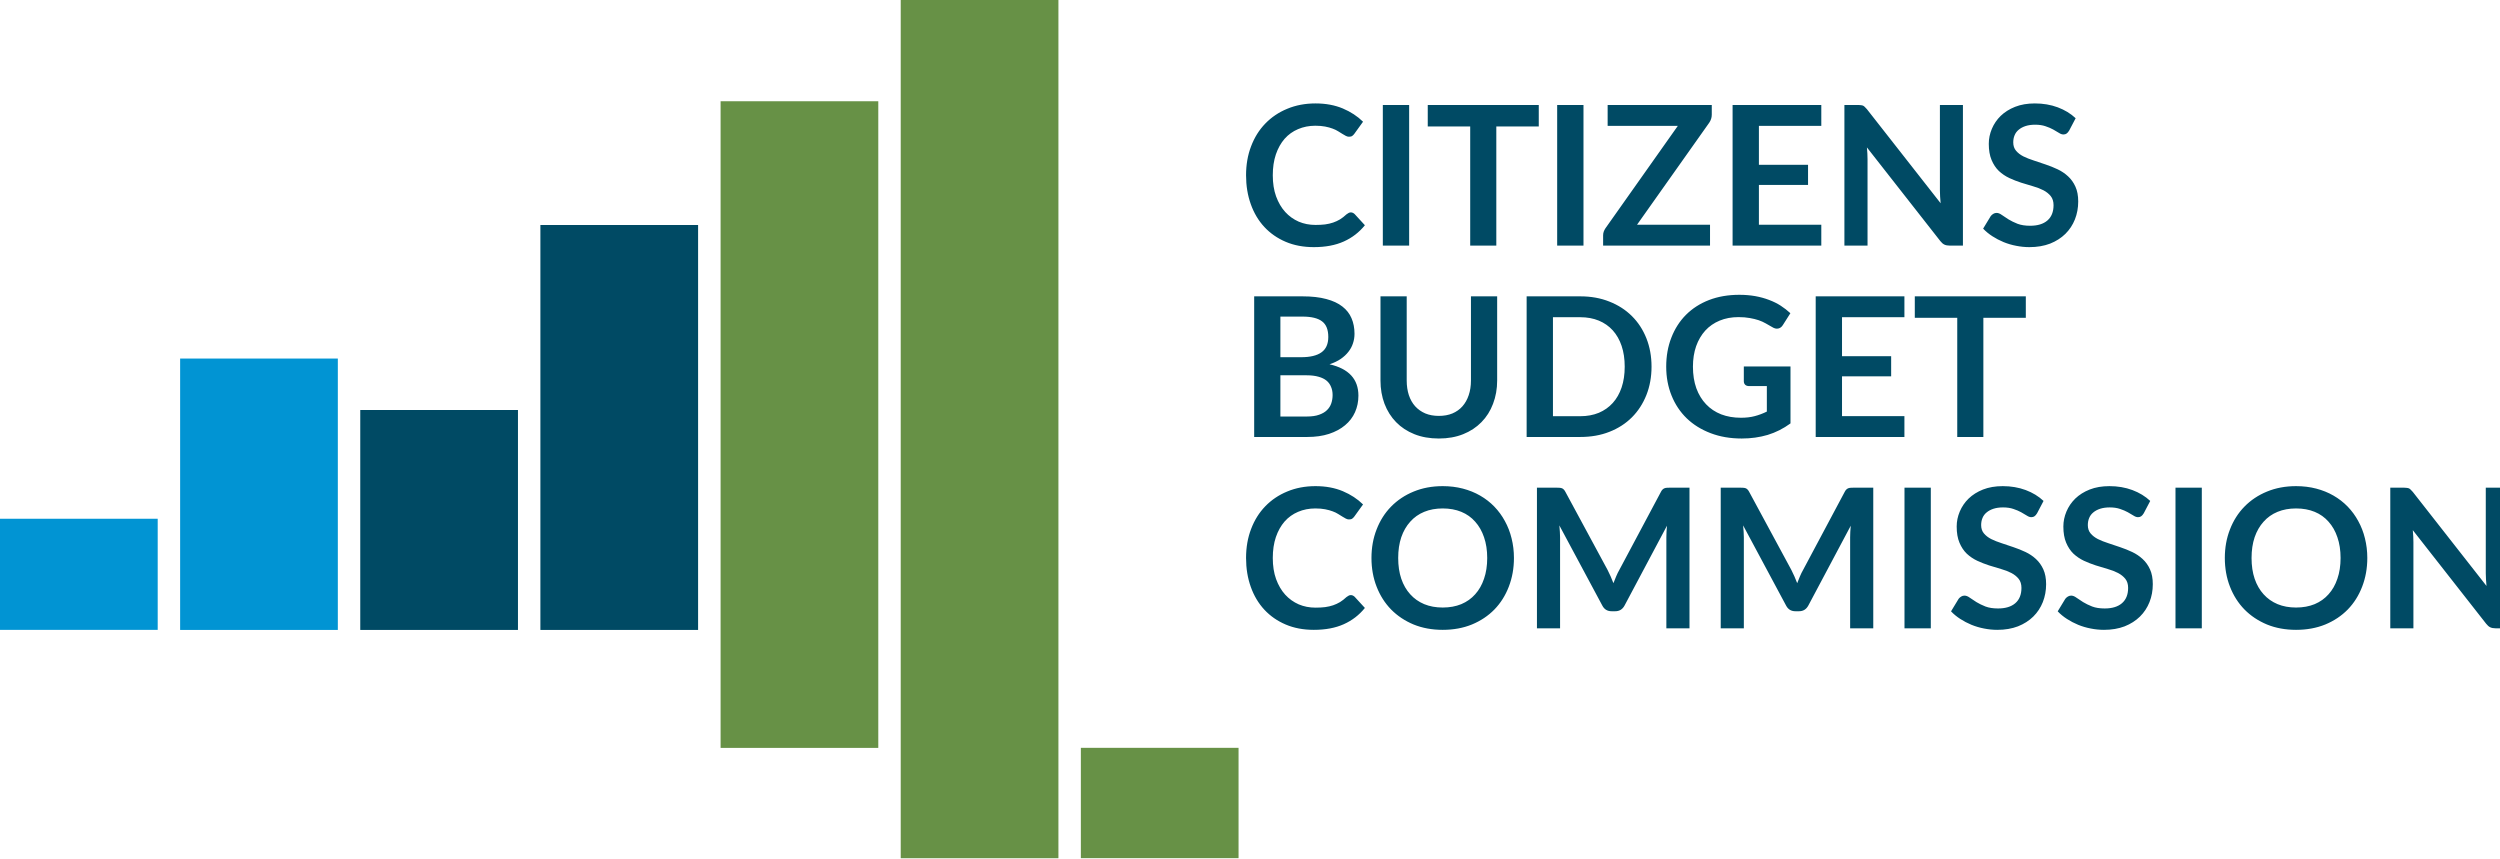
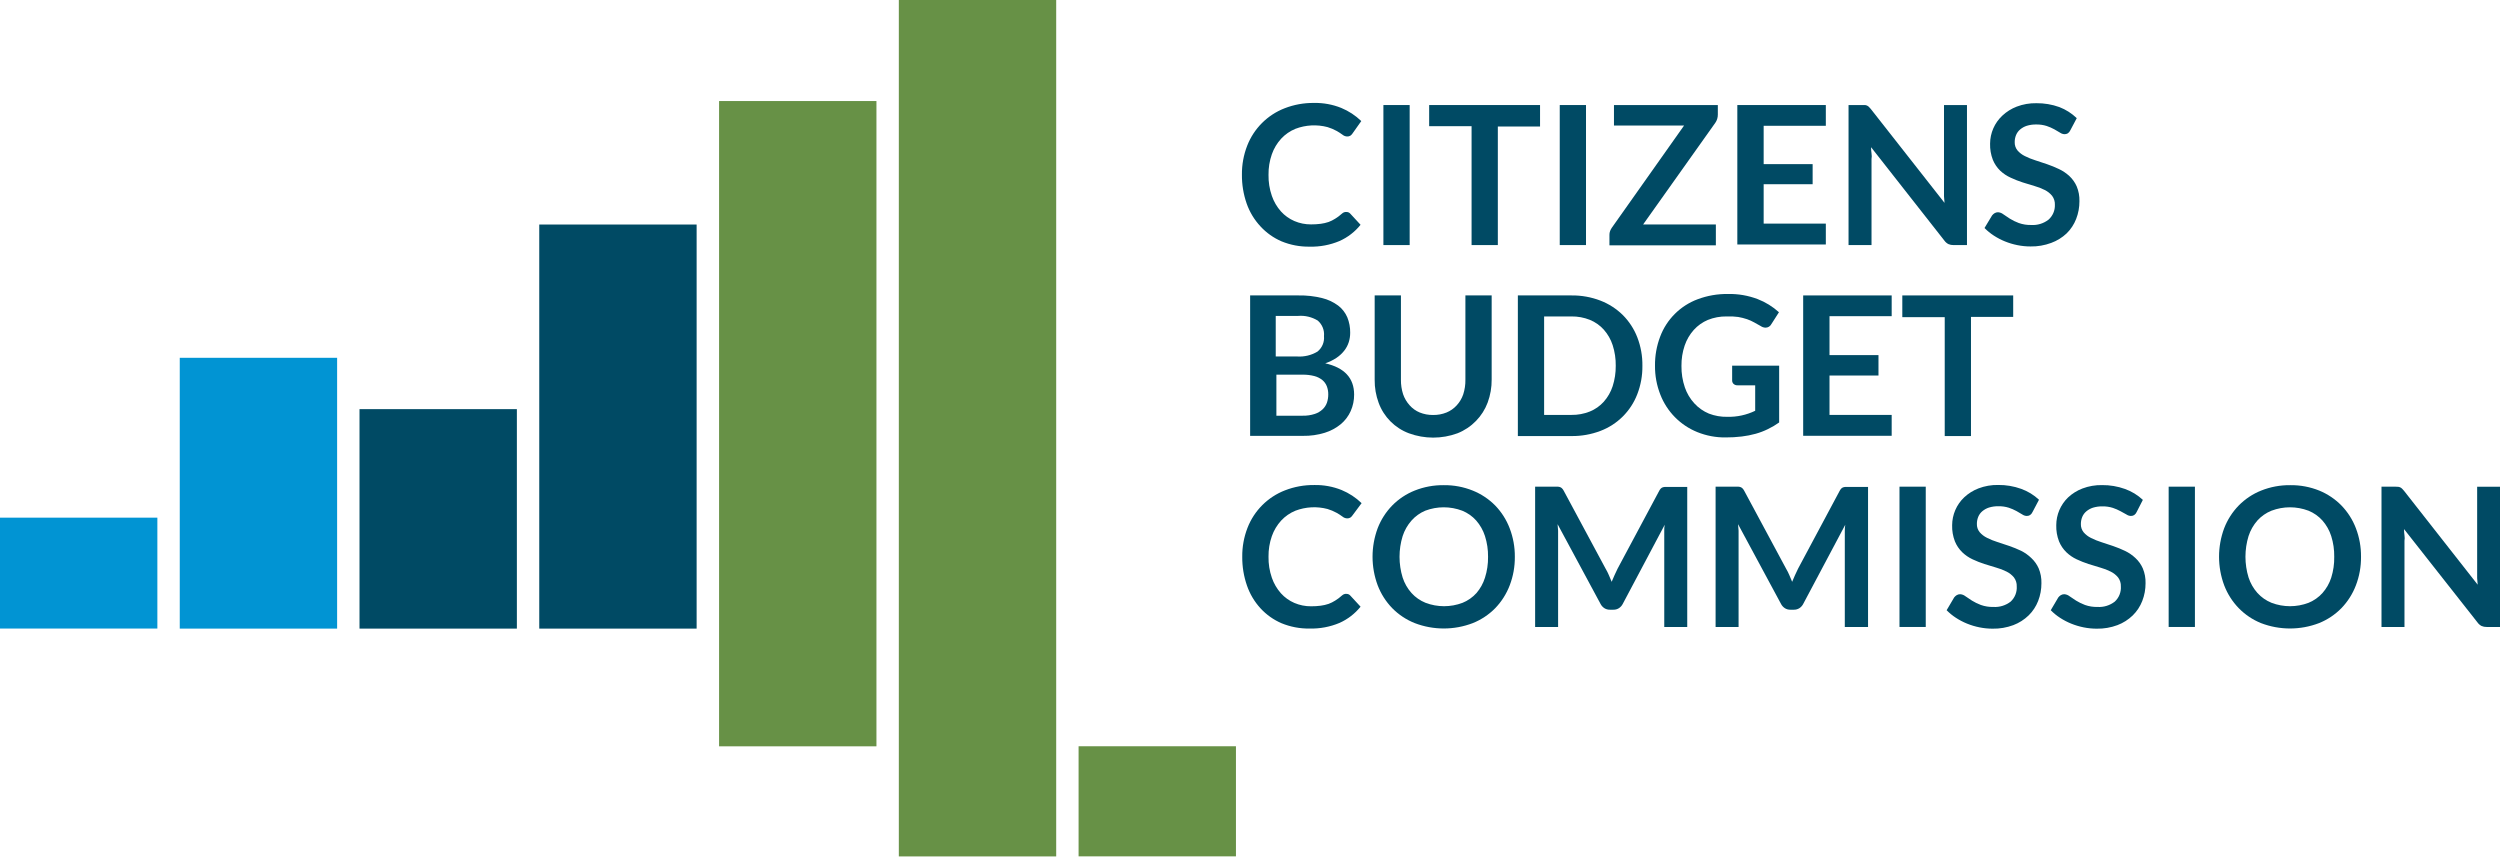
- <svg xmlns="http://www.w3.org/2000/svg" id="Layer_1" data-name="Layer 1" width="380" height="130.45" viewBox="0 0 380 130.45">
+ <svg xmlns="http://www.w3.org/2000/svg" id="Layer_1" data-name="Layer 1" width="380.8" height="130.45" viewBox="0 0 380.8 130.45">
  <defs>
-     <style>.cls-1{fill:#0194d3;}.cls-2{fill:#679146;}.cls-3,.cls-4{fill:#004a64;}.cls-4{font-size:29.56px;font-family:Lato;font-weight:700;}</style>
+     <style>.cls-1{fill:#0194d3;}.cls-2{fill:#679146;}.cls-3{fill:#004a64;}.cls-4{isolation:isolate;}</style>
  </defs>
  <rect class="cls-1" y="78.85" width="23.97" height="16.89" />
  <rect class="cls-2" x="136.91" width="23.97" height="130.45" />
  <rect class="cls-2" x="109.53" y="15.39" width="23.97" height="98.29" />
  <rect class="cls-3" x="82.14" y="34.2" width="23.97" height="61.55" />
  <rect class="cls-3" x="54.76" y="62.32" width="23.97" height="33.43" />
  <rect class="cls-1" x="27.38" y="54.5" width="23.97" height="41.25" />
-   <text class="cls-4" transform="translate(188.26 37.33)">CITIZENS <tspan x="0" y="29.09">BUDGET</tspan>
-     <tspan x="0" y="58.17">COMMISSION</tspan>
-   </text>
-   <rect class="cls-2" x="164.29" y="113.68" width="23.97" height="16.77" transform="translate(352.55 244.12) rotate(-180)" />
+   <g class="cls-4">
+     <path class="cls-3" d="M205.11,32.29a0.75,0.75,0,0,1,.56.25l1.57,1.7a8.6,8.6,0,0,1-3.2,2.47,11,11,0,0,1-4.56.86,10.77,10.77,0,0,1-4.28-.81A9.42,9.42,0,0,1,192,34.49,9.9,9.9,0,0,1,189.89,31a13,13,0,0,1-.72-4.39,11.82,11.82,0,0,1,.8-4.41,10,10,0,0,1,5.71-5.71,11.92,11.92,0,0,1,4.46-.81,10.53,10.53,0,0,1,4.16.76,9.74,9.74,0,0,1,3.05,2L206,20.35a1.22,1.22,0,0,1-.3.31,0.86,0.86,0,0,1-.51.13,1.17,1.17,0,0,1-.7-0.27,8.42,8.42,0,0,0-.9-0.58,7.36,7.36,0,0,0-1.38-.58,8,8,0,0,0-4.89.26,6.15,6.15,0,0,0-2.17,1.5,6.9,6.9,0,0,0-1.42,2.37,9.12,9.12,0,0,0-.51,3.14,9.36,9.36,0,0,0,.51,3.21,7,7,0,0,0,1.38,2.36,5.89,5.89,0,0,0,2.05,1.47,6.35,6.35,0,0,0,2.54.51,11.17,11.17,0,0,0,1.47-.09,6.3,6.3,0,0,0,1.21-.28,5.37,5.37,0,0,0,1-.5,6.62,6.62,0,0,0,1-.75,1.39,1.39,0,0,1,.31-0.21A0.79,0.79,0,0,1,205.11,32.29Z" />
+     <path class="cls-3" d="M214.72,37.33h-4V16h4V37.33Z" />
+     <path class="cls-3" d="M234.58,16v3.27h-6.43V37.33h-4V19.22h-6.46V16h16.86Z" />
+     <path class="cls-3" d="M241.58,37.33h-4V16h4V37.33Z" />
+     <path class="cls-3" d="M261.66,16v1.46a2.15,2.15,0,0,1-.38,1.24l-11,15.49h11.08v3.18H245.15V35.76a1.59,1.59,0,0,1,.1-0.57,2.34,2.34,0,0,1,.27-0.51l11-15.56H245.84V16h15.81Z" />
+     <path class="cls-3" d="M278.11,16v3.16h-9.47V25h7.46v3.06h-7.46v6h9.47v3.18H264.63V16h13.48Z" />
+     <path class="cls-3" d="M284.08,16a1,1,0,0,1,.32.09,1.06,1.06,0,0,1,.27.19,3.12,3.12,0,0,1,.3.33l11.22,14.29q-0.06-.52-0.08-1c0-.33,0-0.64,0-0.92V16h3.5V37.33h-2.05a1.82,1.82,0,0,1-.78-0.15,1.74,1.74,0,0,1-.61-0.53L285,22.42q0,0.47.07,0.94t0,0.85V37.33h-3.5V16h2.08Z" />
+     <path class="cls-3" d="M315.35,19.85a1.1,1.1,0,0,1-.38.46,0.94,0.94,0,0,1-.51.13,1.29,1.29,0,0,1-.67-0.23l-0.87-.51a7.23,7.23,0,0,0-1.17-.51,5,5,0,0,0-1.59-.23,4.68,4.68,0,0,0-1.44.2,3,3,0,0,0-1,.55,2.23,2.23,0,0,0-.63.85,2.79,2.79,0,0,0-.21,1.09,1.89,1.89,0,0,0,.42,1.26,3.51,3.51,0,0,0,1.12.86,10.3,10.3,0,0,0,1.58.64l1.81,0.6a17.38,17.38,0,0,1,1.81.74,6.26,6.26,0,0,1,1.58,1.06,4.8,4.8,0,0,1,1.12,1.57,5.46,5.46,0,0,1,.42,2.26,7.36,7.36,0,0,1-.5,2.71,6.24,6.24,0,0,1-1.45,2.2A6.82,6.82,0,0,1,312.44,37a8.58,8.58,0,0,1-3.15.54,10.16,10.16,0,0,1-2-.2,10.55,10.55,0,0,1-1.9-.57,9.9,9.9,0,0,1-1.7-.89,8.39,8.39,0,0,1-1.41-1.15l1.15-1.91a1.48,1.48,0,0,1,.39-0.35,1,1,0,0,1,.51-0.14,1.41,1.41,0,0,1,.8.3q0.43,0.3,1,.67a7.7,7.7,0,0,0,1.37.67,5.31,5.31,0,0,0,1.9.3,3.9,3.9,0,0,0,2.63-.81A2.89,2.89,0,0,0,313,31.2a2.14,2.14,0,0,0-.42-1.37,3.39,3.39,0,0,0-1.12-.89,8.38,8.38,0,0,0-1.58-.61q-0.89-.25-1.8-0.55a15.46,15.46,0,0,1-1.8-.71A5.83,5.83,0,0,1,304.67,26a4.92,4.92,0,0,1-1.12-1.66,6.33,6.33,0,0,1-.42-2.46A5.88,5.88,0,0,1,305,17.61a6.7,6.7,0,0,1,2.19-1.37,8,8,0,0,1,3-.52,10,10,0,0,1,3.49.59A7.87,7.87,0,0,1,316.33,18Z" />
+   </g>
+   <g class="cls-4">
+     <path class="cls-3" d="M190.42,66.42V45h7.38a13.94,13.94,0,0,1,3.58.4,6.84,6.84,0,0,1,2.44,1.14,4.43,4.43,0,0,1,1.4,1.79,6,6,0,0,1,.44,2.36,4.67,4.67,0,0,1-.22,1.44,4.17,4.17,0,0,1-.69,1.29,5.14,5.14,0,0,1-1.18,1.09,7.14,7.14,0,0,1-1.71.83q4.4,1,4.4,4.76a6.07,6.07,0,0,1-.52,2.51,5.55,5.55,0,0,1-1.51,2,7.21,7.21,0,0,1-2.44,1.31,10.66,10.66,0,0,1-3.31.47h-8.07Zm4-12.12h3.18a5.33,5.33,0,0,0,3.07-.74,2.68,2.68,0,0,0,1-2.35,2.78,2.78,0,0,0-.95-2.38,4.94,4.94,0,0,0-3-.71h-3.4V54.3Zm0,2.75v6.27h4a5.56,5.56,0,0,0,1.85-.27,3.21,3.21,0,0,0,1.2-.71,2.6,2.6,0,0,0,.65-1,3.9,3.9,0,0,0,.2-1.26,3.33,3.33,0,0,0-.22-1.25,2.34,2.34,0,0,0-.69-0.95,3.26,3.26,0,0,0-1.21-.6,6.72,6.72,0,0,0-1.79-.21h-4Z" />
+     <path class="cls-3" d="M218.28,63.21a5.24,5.24,0,0,0,2.06-.38,4.29,4.29,0,0,0,1.54-1.08,4.72,4.72,0,0,0,1-1.68,6.94,6.94,0,0,0,.33-2.22V45h4v12.8a9.86,9.86,0,0,1-.61,3.52,8,8,0,0,1-1.77,2.79A8.06,8.06,0,0,1,222,66a10.71,10.71,0,0,1-7.39,0A7.83,7.83,0,0,1,210,61.37a9.86,9.86,0,0,1-.61-3.52V45h4V57.83a6.94,6.94,0,0,0,.33,2.22,4.85,4.85,0,0,0,1,1.69,4.18,4.18,0,0,0,1.53,1.09A5.24,5.24,0,0,0,218.28,63.21Z" />
+     <path class="cls-3" d="M250.17,55.73a11.57,11.57,0,0,1-.78,4.32,9.69,9.69,0,0,1-5.62,5.59,12,12,0,0,1-4.42.78H231.2V45h8.16a11.9,11.9,0,0,1,4.42.79,10,10,0,0,1,3.41,2.2,9.85,9.85,0,0,1,2.2,3.38A11.57,11.57,0,0,1,250.17,55.73Zm-4.06,0a9.84,9.84,0,0,0-.47-3.16,6.68,6.68,0,0,0-1.35-2.36,5.79,5.79,0,0,0-2.12-1.49,7.3,7.3,0,0,0-2.82-.52H235.2v15h4.15a7.28,7.28,0,0,0,2.82-.52,5.79,5.79,0,0,0,2.12-1.49,6.67,6.67,0,0,0,1.35-2.36A9.84,9.84,0,0,0,246.11,55.73Z" />
+     <path class="cls-3" d="M263.11,63.49a9.24,9.24,0,0,0,4.24-.92V58.69h-2.68a0.84,0.84,0,0,1-.61-0.21,0.7,0.7,0,0,1-.22-0.52V55.7H271v8.65a11.62,11.62,0,0,1-1.69,1,10.79,10.79,0,0,1-1.88.72,14.36,14.36,0,0,1-2.14.42,20,20,0,0,1-2.45.14,11.14,11.14,0,0,1-4.3-.81,10.1,10.1,0,0,1-5.64-5.72,11.69,11.69,0,0,1-.81-4.39,12.07,12.07,0,0,1,.78-4.42,9.74,9.74,0,0,1,5.72-5.71,12.65,12.65,0,0,1,4.61-.8,12,12,0,0,1,4.53.78,10.42,10.42,0,0,1,3.24,2l-1.15,1.8a1,1,0,0,1-.9.55,1.34,1.34,0,0,1-.72-0.24l-1-.56a6.65,6.65,0,0,0-1.09-.49,9,9,0,0,0-1.35-.34A9.88,9.88,0,0,0,263,48.2a7.37,7.37,0,0,0-2.86.53A6.05,6.05,0,0,0,258,50.25a6.87,6.87,0,0,0-1.39,2.38,9.33,9.33,0,0,0-.49,3.1,9.7,9.7,0,0,0,.52,3.29,6.89,6.89,0,0,0,1.45,2.43A6.24,6.24,0,0,0,260.3,63,7.37,7.37,0,0,0,263.11,63.49Z" />
+     <path class="cls-3" d="M288.14,45v3.16h-9.47v5.93h7.46V57.2h-7.46v6h9.47v3.18H274.66V45h13.48Z" />
+     <path class="cls-3" d="M306.65,45v3.27h-6.43V66.42h-4V48.31h-6.46V45h16.86Z" />
+   </g>
+   <g class="cls-4">
+     <path class="cls-3" d="M205.11,90.46a0.75,0.75,0,0,1,.56.25l1.57,1.7a8.6,8.6,0,0,1-3.2,2.47,11,11,0,0,1-4.56.86,10.77,10.77,0,0,1-4.28-.81A9.42,9.42,0,0,1,192,92.66a9.9,9.9,0,0,1-2.06-3.46,13,13,0,0,1-.72-4.39,11.82,11.82,0,0,1,.8-4.41,10,10,0,0,1,5.71-5.71,11.92,11.92,0,0,1,4.46-.81,10.53,10.53,0,0,1,4.16.76,9.74,9.74,0,0,1,3.05,2L206,78.52a1.22,1.22,0,0,1-.3.31,0.86,0.86,0,0,1-.51.13,1.17,1.17,0,0,1-.7-0.27,8.42,8.42,0,0,0-.9-0.58,7.36,7.36,0,0,0-1.38-.58,8,8,0,0,0-4.89.26,6.15,6.15,0,0,0-2.17,1.5,6.9,6.9,0,0,0-1.42,2.37,9.12,9.12,0,0,0-.51,3.14,9.36,9.36,0,0,0,.51,3.21,7,7,0,0,0,1.38,2.36,5.89,5.89,0,0,0,2.05,1.47,6.35,6.35,0,0,0,2.54.51,11.17,11.17,0,0,0,1.47-.09,6.3,6.3,0,0,0,1.21-.28,5.37,5.37,0,0,0,1-.5,6.62,6.62,0,0,0,1-.75,1.39,1.39,0,0,1,.31-0.21A0.79,0.79,0,0,1,205.11,90.46Z" />
+     <path class="cls-3" d="M230.74,84.81a11.86,11.86,0,0,1-.78,4.35,10.33,10.33,0,0,1-2.2,3.47,10,10,0,0,1-3.42,2.28,12.33,12.33,0,0,1-8.85,0,10,10,0,0,1-3.43-2.28,10.26,10.26,0,0,1-2.21-3.47,12.49,12.49,0,0,1,0-8.71A10.26,10.26,0,0,1,212.06,77a10,10,0,0,1,3.43-2.28,11.57,11.57,0,0,1,4.43-.82,11.42,11.42,0,0,1,4.42.83A10.11,10.11,0,0,1,227.75,77a10.24,10.24,0,0,1,2.2,3.46A11.87,11.87,0,0,1,230.74,84.81Zm-4.08,0a10,10,0,0,0-.47-3.16,6.69,6.69,0,0,0-1.34-2.37,5.75,5.75,0,0,0-2.12-1.49,7.94,7.94,0,0,0-5.64,0A5.82,5.82,0,0,0,215,79.29a6.7,6.7,0,0,0-1.35,2.37,10.75,10.75,0,0,0,0,6.31A6.61,6.61,0,0,0,215,90.33a5.86,5.86,0,0,0,2.14,1.49,7.94,7.94,0,0,0,5.64,0,5.79,5.79,0,0,0,2.12-1.49A6.6,6.6,0,0,0,226.19,88,10,10,0,0,0,226.66,84.81Z" />
+     <path class="cls-3" d="M245.07,87.62l0.42,1q0.21-.53.43-1t0.47-1l6.33-11.84a1.65,1.65,0,0,1,.24-0.35,0.76,0.76,0,0,1,.28-0.19,1.25,1.25,0,0,1,.35-0.07H257V95.5h-3.5V81.7q0-.38,0-0.84c0-.3,0-0.62.07-0.93L247.17,92a1.7,1.7,0,0,1-.58.64,1.49,1.49,0,0,1-.83.23h-0.55a1.5,1.5,0,0,1-.83-0.23,1.7,1.7,0,0,1-.58-0.64l-6.55-12.16q0.06,0.49.08,1t0,0.86V95.5h-3.5V74.13h3.46a1.25,1.25,0,0,1,.35.07,0.82,0.82,0,0,1,.29.19,1.5,1.5,0,0,1,.25.35l6.38,11.87Q244.85,87.1,245.07,87.62Z" />
+     <path class="cls-3" d="M272.56,87.62l0.42,1q0.21-.53.43-1t0.47-1l6.33-11.84a1.65,1.65,0,0,1,.24-0.35,0.75,0.75,0,0,1,.28-0.19,1.25,1.25,0,0,1,.35-0.07h3.46V95.5H281V81.7q0-.38,0-0.84t0.07-.93L274.66,92a1.7,1.7,0,0,1-.58.64,1.5,1.5,0,0,1-.83.23h-0.55a1.49,1.49,0,0,1-.83-0.23,1.7,1.7,0,0,1-.58-0.64l-6.55-12.16q0.06,0.49.08,1t0,0.86V95.5h-3.5V74.13h3.46a1.25,1.25,0,0,1,.35.07,0.82,0.82,0,0,1,.29.19,1.5,1.5,0,0,1,.25.35l6.38,11.87Q272.34,87.1,272.56,87.62Z" />
+     <path class="cls-3" d="M293.33,95.5h-4V74.13h4V95.5Z" />
+     <path class="cls-3" d="M309.59,78a1.1,1.1,0,0,1-.38.46,0.94,0.94,0,0,1-.51.13,1.29,1.29,0,0,1-.67-0.23l-0.87-.51a7.23,7.23,0,0,0-1.17-.51,5,5,0,0,0-1.59-.23,4.68,4.68,0,0,0-1.44.2,3,3,0,0,0-1,.55,2.23,2.23,0,0,0-.63.85,2.79,2.79,0,0,0-.21,1.09,1.89,1.89,0,0,0,.42,1.26,3.51,3.51,0,0,0,1.12.86,10.3,10.3,0,0,0,1.58.64l1.81,0.6a17.38,17.38,0,0,1,1.81.74A6.26,6.26,0,0,1,309.41,85a4.8,4.8,0,0,1,1.12,1.57,5.46,5.46,0,0,1,.42,2.26,7.36,7.36,0,0,1-.5,2.71,6.24,6.24,0,0,1-1.45,2.2,6.82,6.82,0,0,1-2.33,1.48,8.58,8.58,0,0,1-3.15.54,10.16,10.16,0,0,1-2-.2,10.55,10.55,0,0,1-1.9-.57,9.9,9.9,0,0,1-1.7-.89,8.39,8.39,0,0,1-1.41-1.15L297.66,91a1.48,1.48,0,0,1,.39-0.35,1,1,0,0,1,.51-0.14,1.41,1.41,0,0,1,.8.3q0.43,0.3,1,.67a7.7,7.7,0,0,0,1.37.67,5.31,5.31,0,0,0,1.9.3,3.9,3.9,0,0,0,2.63-.81,2.89,2.89,0,0,0,.93-2.31,2.14,2.14,0,0,0-.42-1.37,3.39,3.39,0,0,0-1.12-.89,8.38,8.38,0,0,0-1.58-.61q-0.89-.25-1.8-0.55a15.46,15.46,0,0,1-1.8-.71,5.83,5.83,0,0,1-1.58-1.08,4.92,4.92,0,0,1-1.12-1.66,6.33,6.33,0,0,1-.42-2.46,5.88,5.88,0,0,1,1.83-4.24,6.7,6.7,0,0,1,2.19-1.37,8,8,0,0,1,3-.52,10,10,0,0,1,3.49.59,7.87,7.87,0,0,1,2.72,1.66Z" />
+     <path class="cls-3" d="M325.45,78a1.1,1.1,0,0,1-.38.46,0.94,0.94,0,0,1-.51.13,1.29,1.29,0,0,1-.67-0.23L323,77.87a7.23,7.23,0,0,0-1.17-.51,5,5,0,0,0-1.59-.23,4.68,4.68,0,0,0-1.44.2,3,3,0,0,0-1,.55,2.23,2.23,0,0,0-.63.85,2.79,2.79,0,0,0-.21,1.09,1.89,1.89,0,0,0,.42,1.26,3.51,3.51,0,0,0,1.12.86,10.3,10.3,0,0,0,1.58.64l1.81,0.6a17.38,17.38,0,0,1,1.81.74A6.26,6.26,0,0,1,325.27,85a4.8,4.8,0,0,1,1.12,1.57,5.46,5.46,0,0,1,.42,2.26,7.36,7.36,0,0,1-.5,2.71,6.24,6.24,0,0,1-1.45,2.2,6.82,6.82,0,0,1-2.33,1.48,8.58,8.58,0,0,1-3.15.54,10.16,10.16,0,0,1-2-.2,10.55,10.55,0,0,1-1.9-.57,9.9,9.9,0,0,1-1.7-.89,8.39,8.39,0,0,1-1.41-1.15L313.52,91a1.48,1.48,0,0,1,.39-0.35,1,1,0,0,1,.51-0.14,1.41,1.41,0,0,1,.8.3q0.43,0.3,1,.67a7.7,7.7,0,0,0,1.37.67,5.31,5.31,0,0,0,1.9.3,3.9,3.9,0,0,0,2.63-.81,2.89,2.89,0,0,0,.93-2.31,2.14,2.14,0,0,0-.42-1.37,3.39,3.39,0,0,0-1.12-.89,8.38,8.38,0,0,0-1.58-.61q-0.89-.25-1.8-0.55a15.46,15.46,0,0,1-1.8-.71,5.83,5.83,0,0,1-1.58-1.08,4.92,4.92,0,0,1-1.12-1.66,6.33,6.33,0,0,1-.42-2.46A5.88,5.88,0,0,1,315,75.78a6.7,6.7,0,0,1,2.19-1.37,8,8,0,0,1,3-.52,10,10,0,0,1,3.49.59,7.87,7.87,0,0,1,2.72,1.66Z" />
+     <path class="cls-3" d="M334.33,95.5h-4V74.13h4V95.5Z" />
+     <path class="cls-3" d="M359.63,84.81a11.84,11.84,0,0,1-.78,4.35,10.31,10.31,0,0,1-2.2,3.47,10,10,0,0,1-3.41,2.28,12.33,12.33,0,0,1-8.85,0A10,10,0,0,1,341,92.63a10.26,10.26,0,0,1-2.21-3.47,12.49,12.49,0,0,1,0-8.71A10.26,10.26,0,0,1,341,77a10,10,0,0,1,3.43-2.28,11.57,11.57,0,0,1,4.43-.82,11.42,11.42,0,0,1,4.42.83A10.11,10.11,0,0,1,356.65,77a10.23,10.23,0,0,1,2.2,3.46A11.85,11.85,0,0,1,359.63,84.81Zm-4.08,0a10,10,0,0,0-.46-3.16,6.69,6.69,0,0,0-1.34-2.37,5.76,5.76,0,0,0-2.12-1.49,7.94,7.94,0,0,0-5.64,0,5.8,5.8,0,0,0-2.14,1.49,6.71,6.71,0,0,0-1.35,2.37,10.77,10.77,0,0,0,0,6.31,6.63,6.63,0,0,0,1.35,2.36A5.85,5.85,0,0,0,346,91.82a7.94,7.94,0,0,0,5.64,0,5.8,5.8,0,0,0,2.12-1.49A6.6,6.6,0,0,0,355.09,88,10,10,0,0,0,355.55,84.81Z" />
+     <path class="cls-3" d="M365.29,74.15a1,1,0,0,1,.32.09,1.07,1.07,0,0,1,.27.19,3.12,3.12,0,0,1,.3.33L377.4,89.06q-0.06-.52-0.08-1c0-.33,0-0.64,0-0.92v-13h3.5V95.5h-2.05a1.82,1.82,0,0,1-.78-0.15,1.74,1.74,0,0,1-.61-0.53L366.18,80.59q0,0.47.07,0.94t0,0.85V95.5h-3.5V74.13h2.08Z" />
+   </g>
+   <rect class="cls-2" x="164.29" y="113.67" width="23.97" height="16.77" />
</svg>
